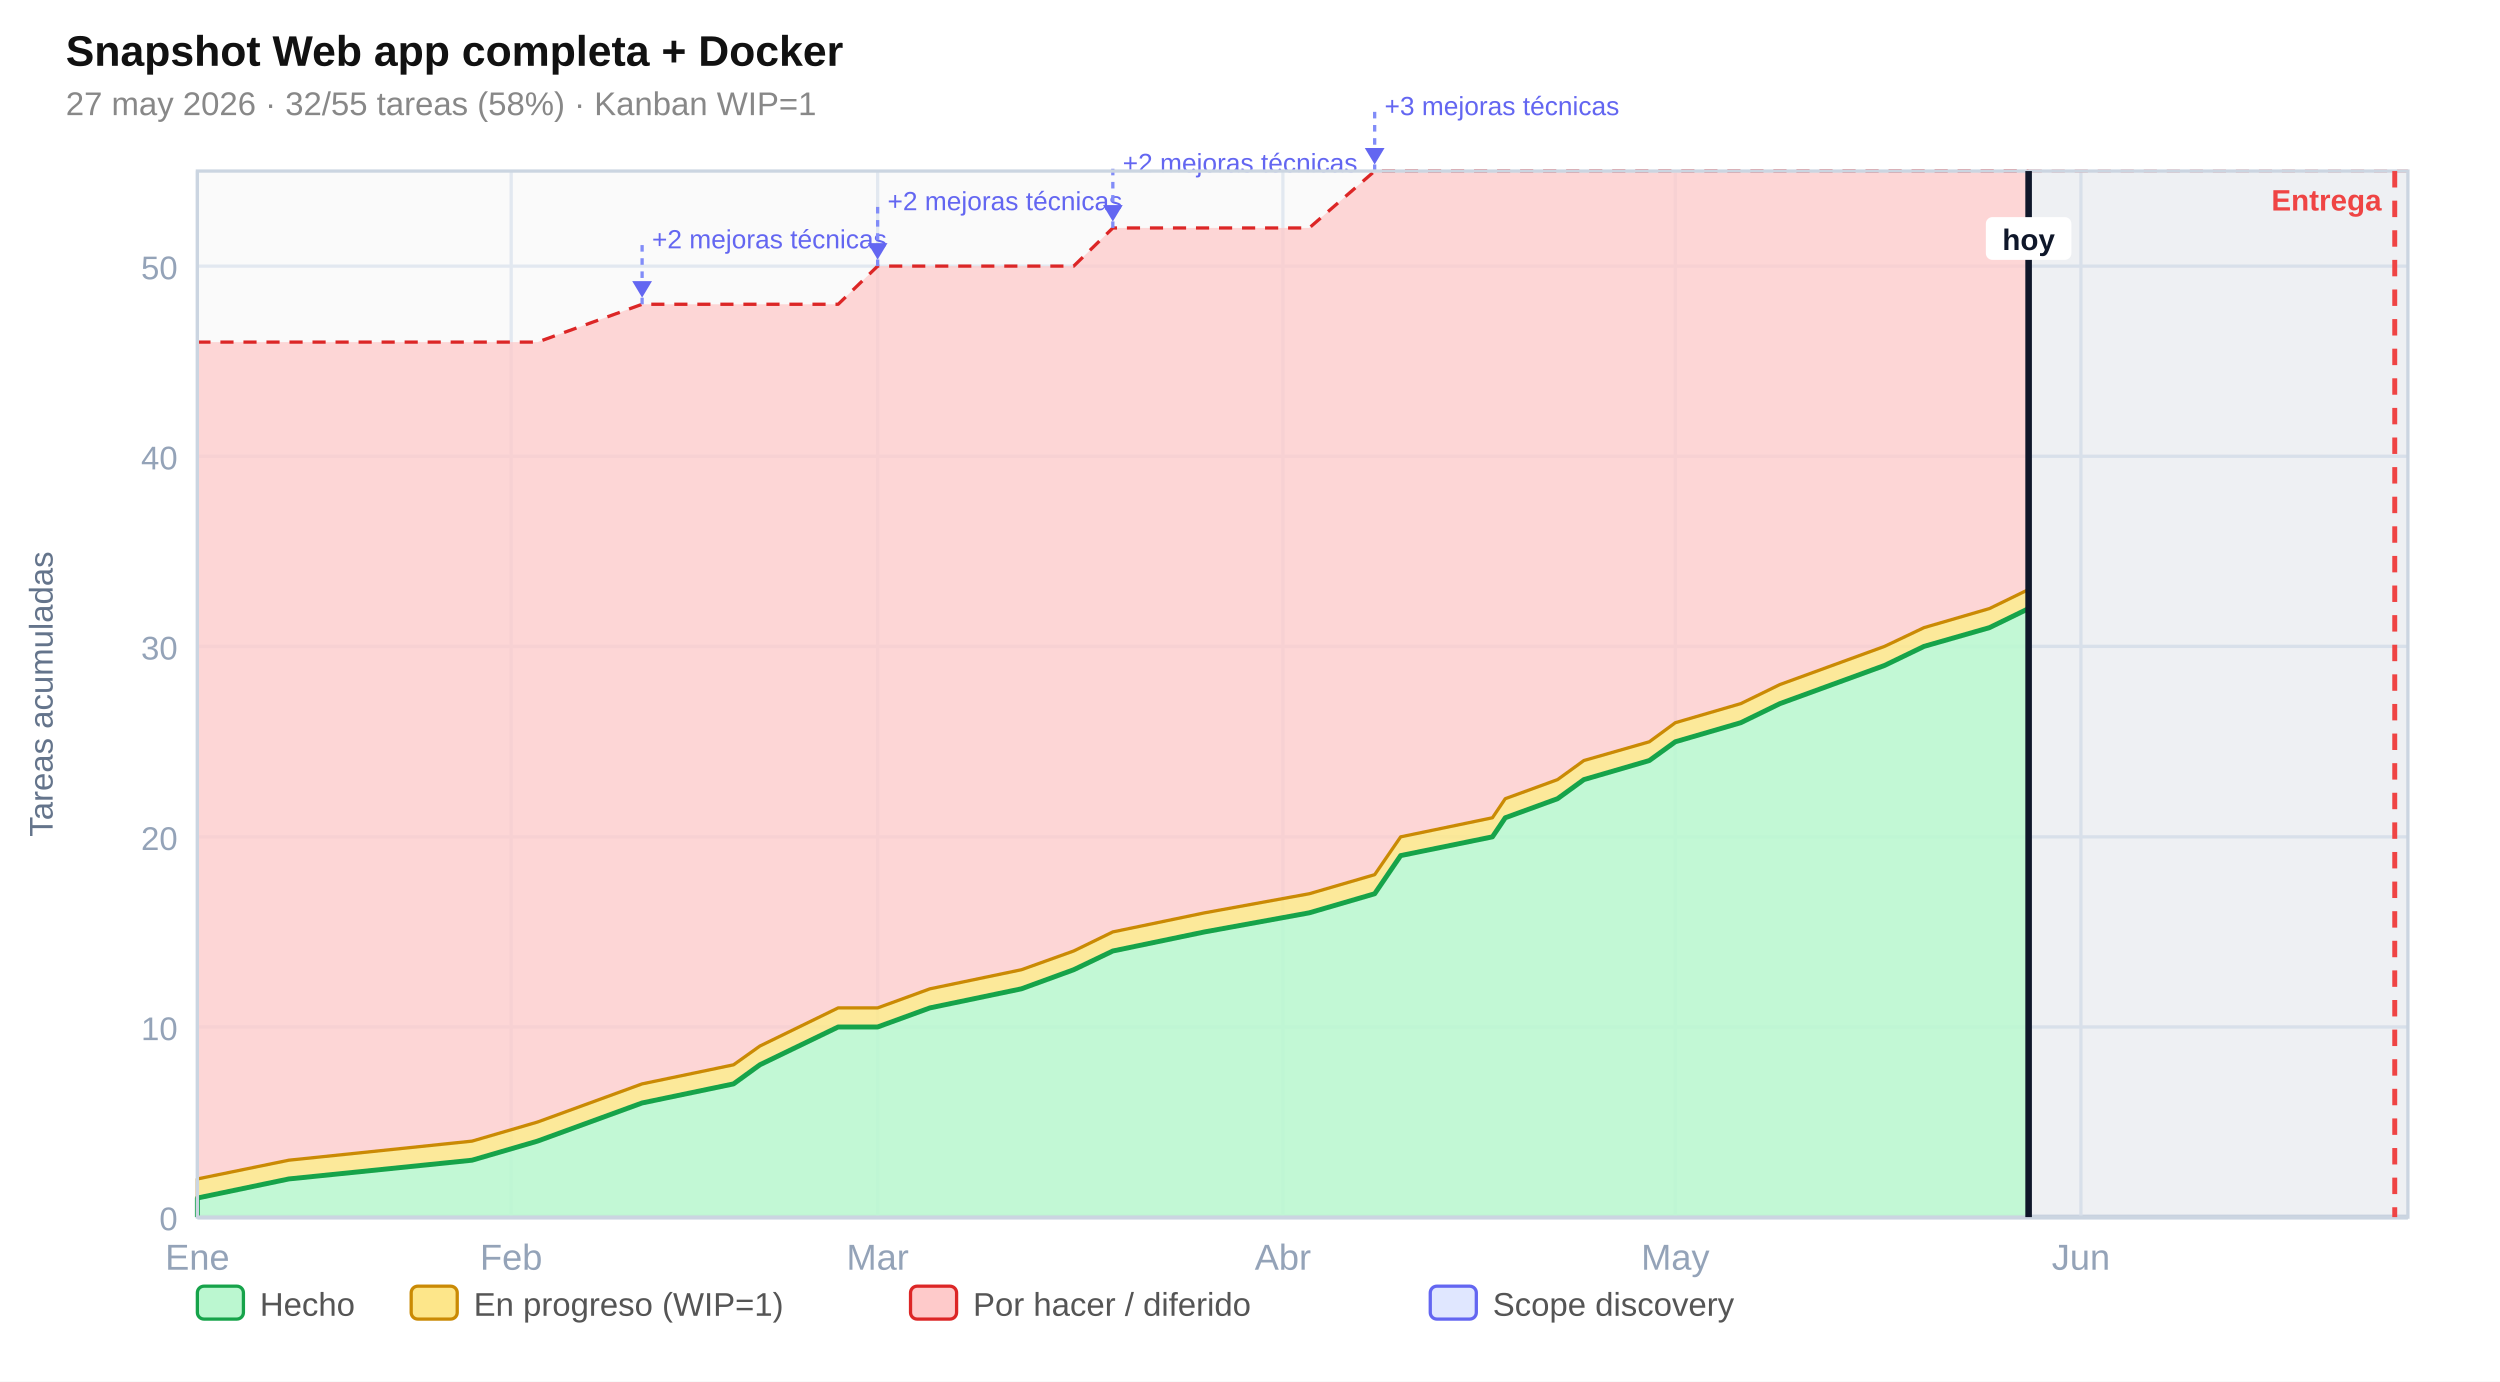
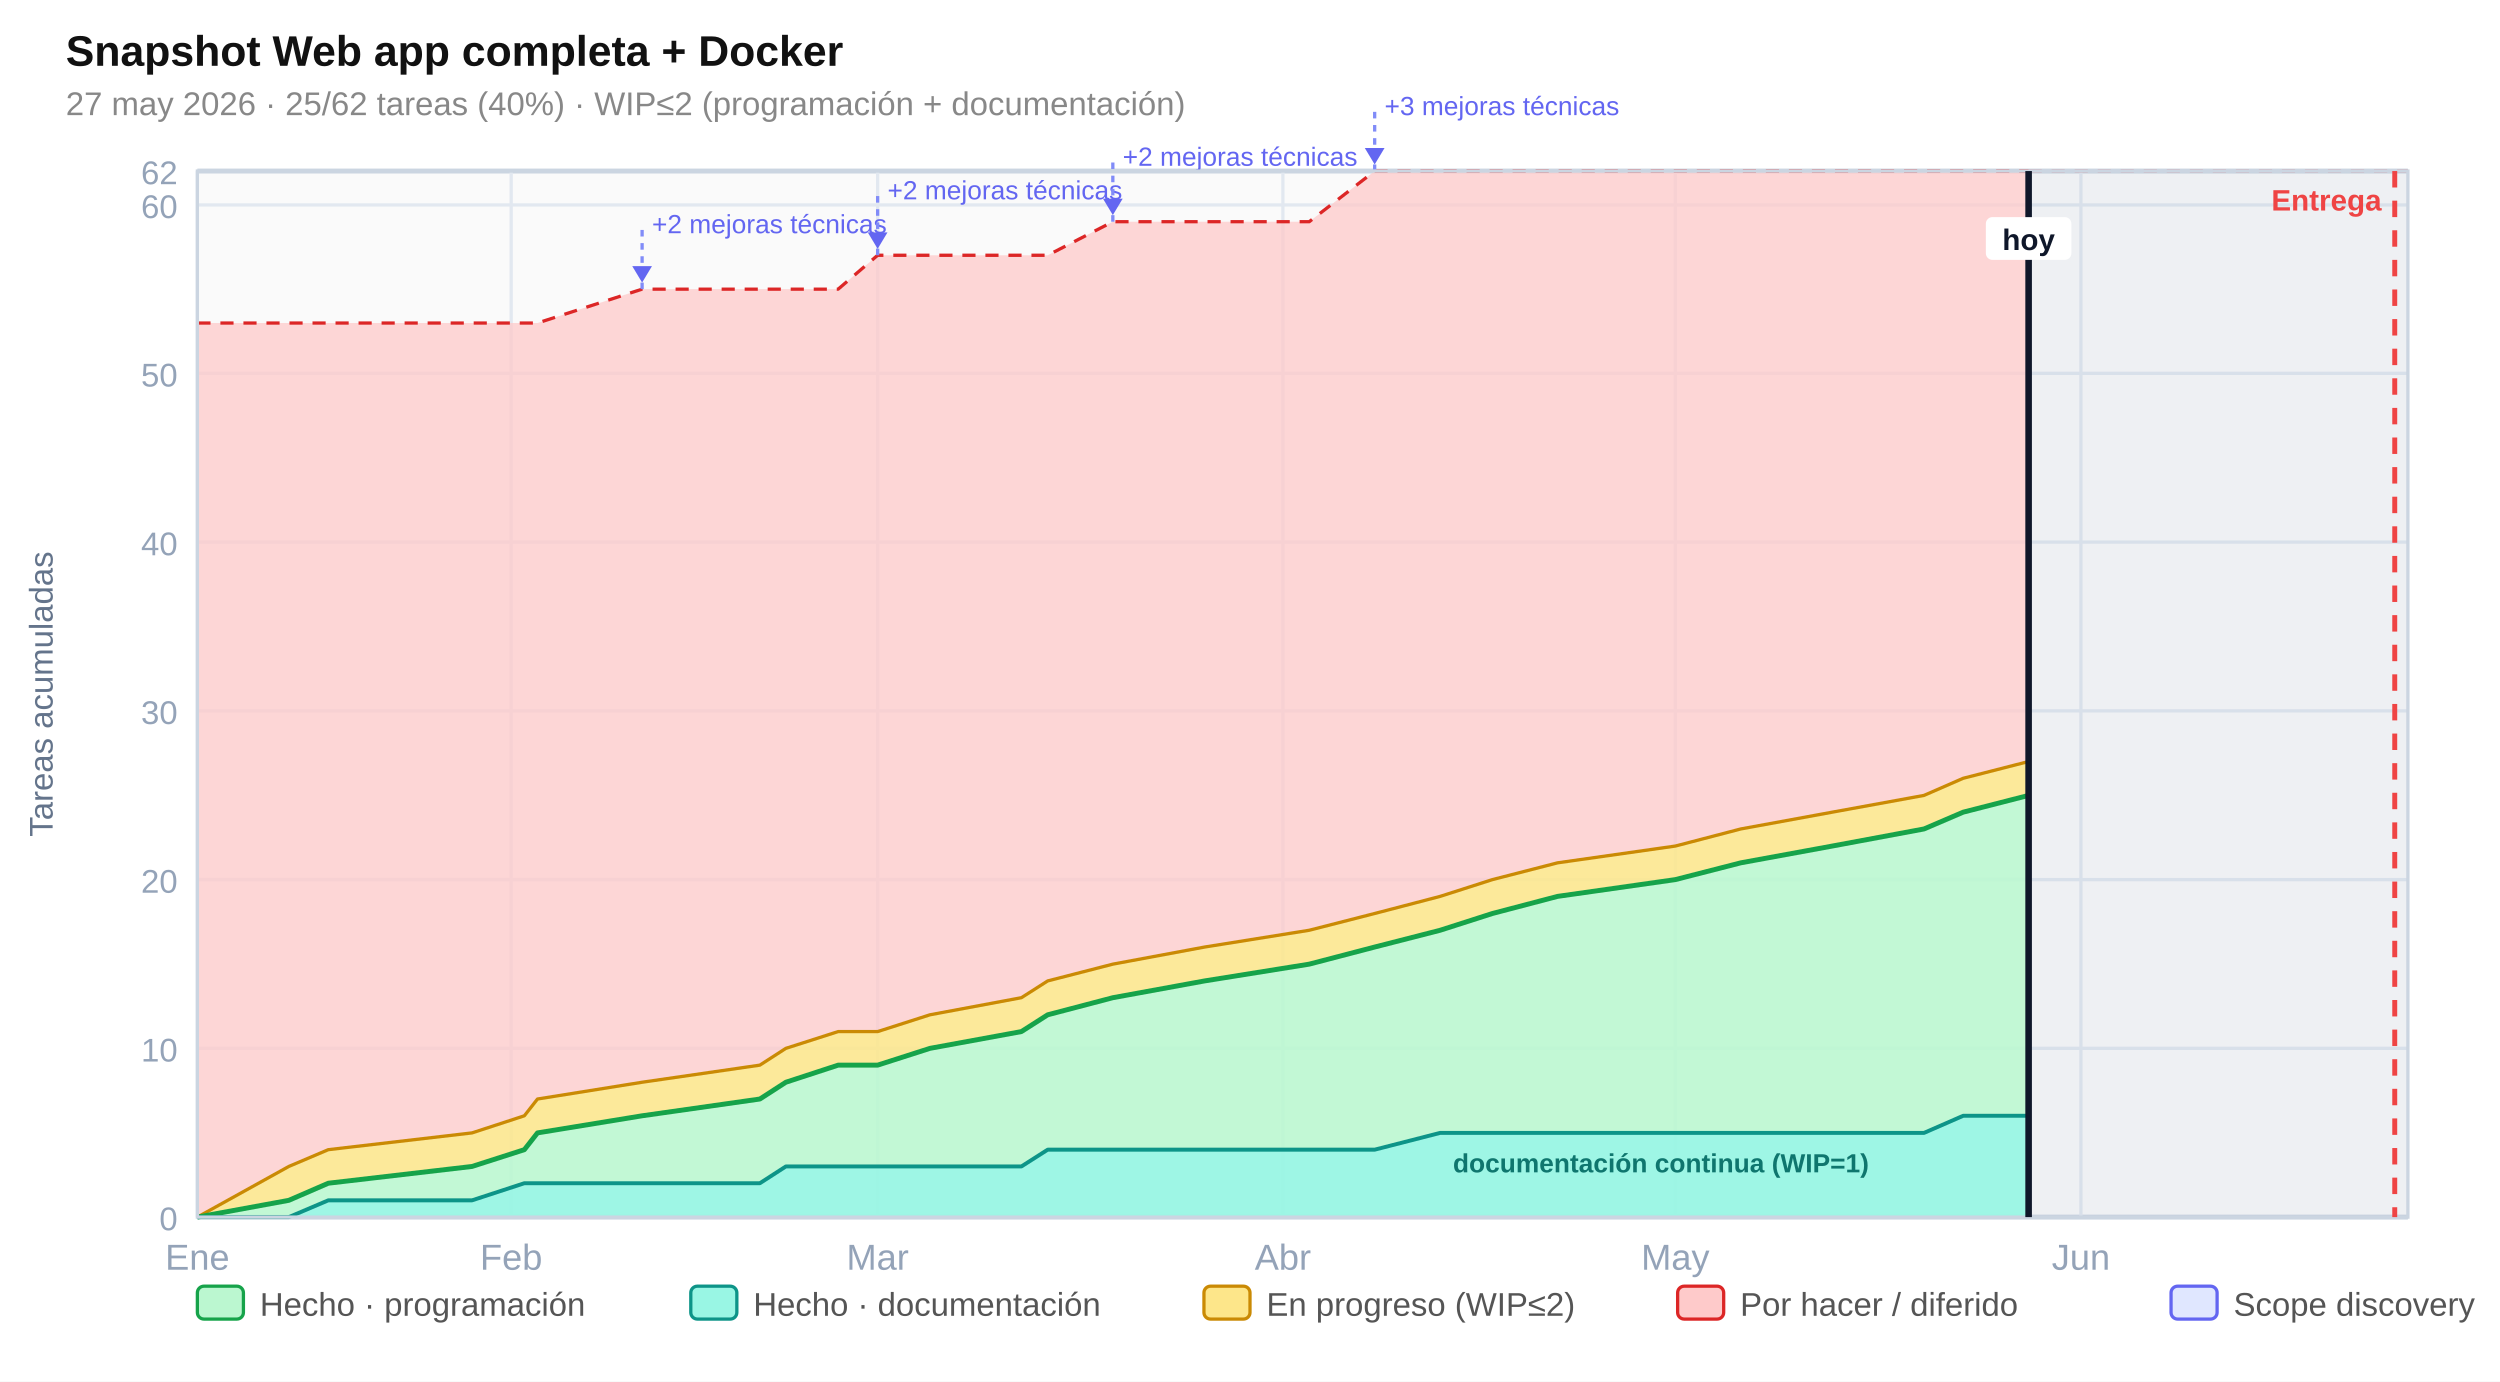
<svg xmlns="http://www.w3.org/2000/svg" viewBox="0 0 760 420" width="760" height="420">
  <defs>
    <style>text{font-family:-apple-system,BlinkMacSystemFont,"Segoe UI",Arial,sans-serif;}</style>
  </defs>
  <rect width="760" height="420" fill="#ffffff" />
  <rect x="60" y="52" width="672" height="318" fill="#FAFAFA" />
  <text x="20" y="20" font-size="13" font-weight="700" fill="#111111">Snapshot Web app completa + Docker</text>
-   <text x="20" y="35" font-size="10" fill="#888888">27 may 2026  ·  32/55 tareas (58%)  ·  Kanban WIP=1</text>
+   <text x="20" y="35" font-size="10" fill="#888888">27 may 2026  ·  25/62 tareas (40%)  ·  WIP≤2 (programación + documentación)</text>
  <line x1="60" y1="370.0" x2="732" y2="370.0" stroke="#CBD5E1" stroke-width="1.5" />
  <text x="54" y="374.0" font-size="10" text-anchor="end" fill="#94A3B8">0</text>
-   <line x1="60" y1="312.2" x2="732" y2="312.2" stroke="#E2E8F0" stroke-width="1" />
-   <text x="54" y="316.2" font-size="10" text-anchor="end" fill="#94A3B8">10</text>
-   <line x1="60" y1="254.4" x2="732" y2="254.4" stroke="#E2E8F0" stroke-width="1" />
-   <text x="54" y="258.4" font-size="10" text-anchor="end" fill="#94A3B8">20</text>
-   <line x1="60" y1="196.5" x2="732" y2="196.5" stroke="#E2E8F0" stroke-width="1" />
-   <text x="54" y="200.5" font-size="10" text-anchor="end" fill="#94A3B8">30</text>
-   <line x1="60" y1="138.7" x2="732" y2="138.7" stroke="#E2E8F0" stroke-width="1" />
-   <text x="54" y="142.7" font-size="10" text-anchor="end" fill="#94A3B8">40</text>
-   <line x1="60" y1="80.9" x2="732" y2="80.9" stroke="#E2E8F0" stroke-width="1" />
-   <text x="54" y="84.9" font-size="10" text-anchor="end" fill="#94A3B8">50</text>
+   <line x1="60" y1="318.7" x2="732" y2="318.7" stroke="#E2E8F0" stroke-width="1" />
+   <text x="54" y="322.7" font-size="10" text-anchor="end" fill="#94A3B8">10</text>
+   <line x1="60" y1="267.4" x2="732" y2="267.4" stroke="#E2E8F0" stroke-width="1" />
+   <text x="54" y="271.4" font-size="10" text-anchor="end" fill="#94A3B8">20</text>
+   <line x1="60" y1="216.1" x2="732" y2="216.1" stroke="#E2E8F0" stroke-width="1" />
+   <text x="54" y="220.1" font-size="10" text-anchor="end" fill="#94A3B8">30</text>
+   <line x1="60" y1="164.8" x2="732" y2="164.8" stroke="#E2E8F0" stroke-width="1" />
+   <text x="54" y="168.8" font-size="10" text-anchor="end" fill="#94A3B8">40</text>
+   <line x1="60" y1="113.5" x2="732" y2="113.5" stroke="#E2E8F0" stroke-width="1" />
+   <text x="54" y="117.5" font-size="10" text-anchor="end" fill="#94A3B8">50</text>
+   <line x1="60" y1="62.3" x2="732" y2="62.3" stroke="#E2E8F0" stroke-width="1" />
+   <text x="54" y="66.3" font-size="10" text-anchor="end" fill="#94A3B8">60</text>
+   <line x1="60" y1="52.0" x2="732" y2="52.0" stroke="#CBD5E1" stroke-width="1.5" />
+   <text x="54" y="56.0" font-size="10" text-anchor="end" fill="#94A3B8">62</text>
  <text x="16.0" y="211.0" font-size="10" fill="#64748B" text-anchor="middle" transform="rotate(-90,16.0,211.0)">Tareas acumuladas</text>
  <line x1="60.0" y1="52" x2="60.0" y2="370" stroke="#E2E8F0" stroke-width="1" />
  <text x="60.0" y="386" font-size="11" text-anchor="middle" fill="#94A3B8">Ene</text>
  <line x1="155.4" y1="52" x2="155.4" y2="370" stroke="#E2E8F0" stroke-width="1" />
  <text x="155.4" y="386" font-size="11" text-anchor="middle" fill="#94A3B8">Feb</text>
  <line x1="266.8" y1="52" x2="266.8" y2="370" stroke="#E2E8F0" stroke-width="1" />
  <text x="266.8" y="386" font-size="11" text-anchor="middle" fill="#94A3B8">Mar</text>
  <line x1="390.0" y1="52" x2="390.0" y2="370" stroke="#E2E8F0" stroke-width="1" />
  <text x="390.0" y="386" font-size="11" text-anchor="middle" fill="#94A3B8">Abr</text>
  <line x1="509.3" y1="52" x2="509.3" y2="370" stroke="#E2E8F0" stroke-width="1" />
  <text x="509.3" y="386" font-size="11" text-anchor="middle" fill="#94A3B8">May</text>
  <line x1="632.6" y1="52" x2="632.6" y2="370" stroke="#E2E8F0" stroke-width="1" />
  <text x="632.6" y="386" font-size="11" text-anchor="middle" fill="#94A3B8">Jun</text>
  <rect x="616.7" y="52" width="115.3" height="318" fill="#94A3B8" opacity="0.12" />
  <line x1="616.7" y1="52.0" x2="732.0" y2="52.0" stroke="#DC2626" stroke-width="1" stroke-dasharray="4,3" opacity="0.4" />
-   <polygon points="60.0,104.0 60.0,104.0 87.8,104.0 143.5,104.0 163.4,104.0 195.2,92.5 223.0,92.5 231.0,92.5 254.8,92.5 266.8,80.9 282.7,80.9 310.5,80.9 326.4,80.9 338.3,69.3 366.2,69.3 398.0,69.3 417.9,52.0 425.8,52.0 453.7,52.0 457.6,52.0 473.5,52.0 481.5,52.0 501.4,52.0 509.3,52.0 529.2,52.0 541.1,52.0 557.0,52.0 572.9,52.0 584.9,52.0 604.8,52.0 616.7,52.0 616.7,179.2 604.8,185.0 584.9,190.8 572.9,196.5 557.0,202.3 541.1,208.1 529.2,213.9 509.3,219.7 501.4,225.5 481.5,231.2 473.5,237.0 457.6,242.8 453.7,248.6 425.8,254.4 417.9,265.9 398.0,271.7 366.2,277.5 338.3,283.3 326.4,289.1 310.5,294.8 282.7,300.6 266.8,306.4 254.8,306.4 231.0,318.0 223.0,323.7 195.2,329.5 163.4,341.1 143.5,346.9 87.8,352.7 60.0,358.4 60.0,364.2" fill="#FECACA" opacity="0.75" />
-   <polygon points="60.0,364.2 60.0,358.4 87.8,352.7 143.5,346.9 163.4,341.1 195.2,329.5 223.0,323.7 231.0,318.0 254.8,306.4 266.8,306.4 282.7,300.6 310.5,294.8 326.4,289.1 338.3,283.3 366.2,277.5 398.0,271.7 417.9,265.9 425.8,254.4 453.7,248.6 457.6,242.8 473.5,237.0 481.5,231.2 501.4,225.5 509.3,219.7 529.2,213.9 541.1,208.1 557.0,202.3 572.9,196.5 584.9,190.8 604.8,185.0 616.7,179.2 616.7,185.0 604.8,190.8 584.9,196.5 572.9,202.3 557.0,208.1 541.1,213.9 529.2,219.7 509.3,225.5 501.4,231.2 481.5,237.0 473.5,242.8 457.6,248.6 453.7,254.4 425.8,260.1 417.9,271.7 398.0,277.5 366.2,283.3 338.3,289.1 326.4,294.8 310.5,300.6 282.7,306.4 266.8,312.2 254.8,312.2 231.0,323.7 223.0,329.5 195.2,335.3 163.4,346.9 143.5,352.7 87.8,358.4 60.0,364.2 60.0,370.0" fill="#FDE68A" opacity="0.85" />
-   <polygon points="60.0,370.0 60.0,364.2 87.8,358.4 143.5,352.7 163.4,346.9 195.2,335.3 223.0,329.5 231.0,323.7 254.8,312.2 266.8,312.2 282.7,306.4 310.5,300.6 326.4,294.8 338.3,289.1 366.2,283.3 398.0,277.5 417.9,271.7 425.8,260.1 453.7,254.4 457.6,248.6 473.5,242.8 481.5,237.0 501.4,231.2 509.3,225.5 529.2,219.7 541.1,213.9 557.0,208.1 572.9,202.3 584.9,196.5 604.8,190.8 616.7,185.0 616.7,370.0 604.8,370.0 584.9,370.0 572.9,370.0 557.0,370.0 541.1,370.0 529.2,370.0 509.3,370.0 501.4,370.0 481.5,370.0 473.5,370.0 457.6,370.0 453.7,370.0 425.8,370.0 417.9,370.0 398.0,370.0 366.2,370.0 338.3,370.0 326.4,370.0 310.5,370.0 282.7,370.0 266.8,370.0 254.8,370.0 231.0,370.0 223.0,370.0 195.2,370.0 163.4,370.0 143.5,370.0 87.8,370.0 60.0,370.0 60.0,370.0" fill="#BBF7D0" opacity="0.90" />
-   <polyline points="60.0,370.0 60.0,364.2 87.8,358.4 143.5,352.7 163.4,346.9 195.2,335.3 223.0,329.5 231.0,323.7 254.8,312.2 266.8,312.2 282.7,306.4 310.5,300.6 326.4,294.8 338.3,289.1 366.2,283.3 398.0,277.5 417.9,271.7 425.8,260.1 453.7,254.4 457.6,248.6 473.5,242.8 481.5,237.0 501.4,231.2 509.3,225.5 529.2,219.7 541.1,213.9 557.0,208.1 572.9,202.3 584.9,196.5 604.8,190.8 616.7,185.0" fill="none" stroke="#16A34A" stroke-width="1.5" stroke-linejoin="round" />
-   <polyline points="60.0,364.2 60.0,358.4 87.8,352.7 143.5,346.9 163.4,341.1 195.2,329.5 223.0,323.7 231.0,318.0 254.8,306.4 266.8,306.4 282.7,300.6 310.5,294.8 326.4,289.1 338.3,283.3 366.2,277.5 398.0,271.7 417.9,265.9 425.8,254.4 453.7,248.6 457.6,242.8 473.5,237.0 481.5,231.2 501.4,225.5 509.3,219.7 529.2,213.9 541.1,208.1 557.0,202.3 572.9,196.5 584.9,190.8 604.8,185.0 616.7,179.2" fill="none" stroke="#CA8A04" stroke-width="1" stroke-linejoin="round" />
-   <polyline points="60.0,104.0 60.0,104.0 87.8,104.0 143.5,104.0 163.4,104.0 195.2,92.5 223.0,92.5 231.0,92.5 254.8,92.5 266.8,80.9 282.7,80.9 310.5,80.9 326.4,80.9 338.3,69.3 366.2,69.3 398.0,69.3 417.9,52.0 425.8,52.0 453.7,52.0 457.6,52.0 473.5,52.0 481.5,52.0 501.4,52.0 509.3,52.0 529.2,52.0 541.1,52.0 557.0,52.0 572.9,52.0 584.9,52.0 604.8,52.0 616.7,52.0" fill="none" stroke="#DC2626" stroke-width="1" stroke-linejoin="round" stroke-dasharray="4,3" />
-   <line x1="195.2" y1="92.5" x2="195.2" y2="74.5" stroke="#818CF8" stroke-width="1" stroke-dasharray="2,2" />
-   <text x="198.2" y="75.5" font-size="8" fill="#6366F1">+2 mejoras técnicas</text>
-   <polygon points="195.2,90.473 192.2,85.473 198.2,85.473" fill="#6366F1" />
-   <line x1="266.8" y1="80.9" x2="266.8" y2="62.9" stroke="#818CF8" stroke-width="1" stroke-dasharray="2,2" />
-   <text x="269.8" y="63.9" font-size="8" fill="#6366F1">+2 mejoras técnicas</text>
-   <polygon points="266.8,78.909 263.8,73.909 269.8,73.909" fill="#6366F1" />
-   <line x1="338.3" y1="69.3" x2="338.3" y2="51.3" stroke="#818CF8" stroke-width="1" stroke-dasharray="2,2" />
-   <text x="341.3" y="52.3" font-size="8" fill="#6366F1">+2 mejoras técnicas</text>
-   <polygon points="338.3,67.345 335.3,62.345 341.3,62.345" fill="#6366F1" />
+   <polygon points="60.0,98.2 87.8,98.2 99.8,98.2 143.5,98.2 159.4,98.2 163.4,98.2 195.2,87.9 231.0,87.9 238.9,87.9 254.8,87.9 266.8,77.6 282.7,77.6 310.5,77.6 318.5,77.6 338.3,67.4 366.2,67.4 398.0,67.4 417.9,52.0 437.8,52.0 453.7,52.0 473.5,52.0 509.3,52.0 529.2,52.0 557.0,52.0 584.9,52.0 596.8,52.0 616.7,52.0 616.7,231.5 596.8,236.6 584.9,241.8 557.0,246.9 529.2,252.0 509.3,257.2 473.5,262.3 453.7,267.4 437.8,272.5 417.9,277.7 398.0,282.8 366.2,287.9 338.3,293.1 318.5,298.2 310.5,303.3 282.7,308.5 266.8,313.6 254.8,313.6 238.9,318.7 231.0,323.8 195.2,329.0 163.4,334.1 159.4,339.2 143.5,344.4 99.8,349.5 87.8,354.6 60.0,370.0" fill="#FECACA" opacity="0.75" />
+   <polygon points="60.0,370.0 87.8,354.6 99.8,349.5 143.5,344.4 159.4,339.2 163.4,334.1 195.2,329.0 231.0,323.8 238.9,318.7 254.8,313.6 266.8,313.6 282.7,308.5 310.5,303.3 318.5,298.2 338.3,293.1 366.2,287.9 398.0,282.8 417.9,277.7 437.8,272.5 453.7,267.4 473.5,262.3 509.3,257.2 529.2,252.0 557.0,246.9 584.9,241.8 596.8,236.6 616.7,231.5 616.7,241.8 596.8,246.9 584.9,252.0 557.0,257.2 529.2,262.3 509.3,267.4 473.5,272.5 453.7,277.7 437.8,282.8 417.9,287.9 398.0,293.1 366.2,298.2 338.3,303.3 318.5,308.5 310.5,313.6 282.7,318.7 266.8,323.8 254.8,323.8 238.9,329.0 231.0,334.1 195.2,339.2 163.4,344.4 159.4,349.5 143.5,354.6 99.8,359.7 87.8,364.9 60.0,370.0" fill="#FDE68A" opacity="0.85" />
+   <polygon points="60.0,370.0 87.8,364.9 99.8,359.7 143.5,354.6 159.4,349.5 163.4,344.4 195.2,339.2 231.0,334.1 238.9,329.0 254.8,323.8 266.8,323.8 282.7,318.7 310.5,313.6 318.5,308.5 338.3,303.3 366.2,298.2 398.0,293.1 417.9,287.9 437.8,282.8 453.7,277.7 473.5,272.5 509.3,267.4 529.2,262.3 557.0,257.2 584.9,252.0 596.8,246.9 616.7,241.8 616.7,339.2 596.8,339.2 584.9,344.4 557.0,344.4 529.2,344.4 509.3,344.4 473.5,344.4 453.7,344.4 437.8,344.4 417.9,349.5 398.0,349.5 366.2,349.5 338.3,349.5 318.5,349.5 310.5,354.6 282.7,354.6 266.8,354.6 254.8,354.6 238.9,354.6 231.0,359.7 195.2,359.7 163.4,359.7 159.4,359.7 143.5,364.9 99.8,364.9 87.8,370.0 60.0,370.0" fill="#BBF7D0" opacity="0.90" />
+   <polygon points="60.0,370.0 87.8,370.0 99.8,364.9 143.5,364.9 159.4,359.7 163.4,359.7 195.2,359.7 231.0,359.7 238.9,354.6 254.8,354.6 266.8,354.6 282.7,354.6 310.5,354.6 318.5,349.5 338.3,349.5 366.2,349.5 398.0,349.5 417.9,349.5 437.8,344.4 453.7,344.4 473.5,344.4 509.3,344.4 529.2,344.4 557.0,344.4 584.9,344.4 596.8,339.2 616.7,339.2 616.7,370.0 596.8,370.0 584.9,370.0 557.0,370.0 529.2,370.0 509.3,370.0 473.5,370.0 453.7,370.0 437.8,370.0 417.9,370.0 398.0,370.0 366.2,370.0 338.3,370.0 318.5,370.0 310.5,370.0 282.7,370.0 266.8,370.0 254.8,370.0 238.9,370.0 231.0,370.0 195.2,370.0 163.4,370.0 159.4,370.0 143.5,370.0 99.8,370.0 87.8,370.0 60.0,370.0" fill="#99F6E4" opacity="0.95" />
+   <polyline points="60.0,98.2 87.8,98.2 99.8,98.2 143.5,98.2 159.4,98.2 163.4,98.2 195.2,87.9 231.0,87.9 238.9,87.9 254.8,87.9 266.8,77.6 282.7,77.6 310.5,77.6 318.5,77.6 338.3,67.4 366.2,67.4 398.0,67.4 417.9,52.0 437.8,52.0 453.7,52.0 473.5,52.0 509.3,52.0 529.2,52.0 557.0,52.0 584.9,52.0 596.8,52.0 616.7,52.0" fill="none" stroke="#DC2626" stroke-width="1" stroke-linejoin="round" stroke-dasharray="4,3" />
+   <polyline points="60.0,370.0 87.8,354.6 99.8,349.5 143.5,344.4 159.4,339.2 163.4,334.1 195.2,329.0 231.0,323.8 238.9,318.7 254.8,313.6 266.8,313.6 282.7,308.5 310.5,303.3 318.5,298.2 338.3,293.1 366.2,287.9 398.0,282.8 417.9,277.7 437.8,272.5 453.7,267.4 473.5,262.3 509.3,257.2 529.2,252.0 557.0,246.9 584.9,241.8 596.8,236.6 616.7,231.5" fill="none" stroke="#CA8A04" stroke-width="1" stroke-linejoin="round" />
+   <polyline points="60.0,370.0 87.8,364.9 99.8,359.7 143.5,354.6 159.4,349.5 163.4,344.4 195.2,339.2 231.0,334.1 238.9,329.0 254.8,323.8 266.8,323.8 282.7,318.7 310.5,313.6 318.5,308.5 338.3,303.3 366.2,298.2 398.0,293.1 417.9,287.9 437.8,282.8 453.7,277.7 473.5,272.5 509.3,267.4 529.2,262.3 557.0,257.2 584.9,252.0 596.8,246.9 616.7,241.8" fill="none" stroke="#16A34A" stroke-width="1.5" stroke-linejoin="round" />
+   <polyline points="60.0,370.0 87.8,370.0 99.8,364.9 143.5,364.9 159.4,359.7 163.4,359.7 195.2,359.7 231.0,359.7 238.9,354.6 254.8,354.6 266.8,354.6 282.7,354.6 310.5,354.6 318.5,349.5 338.3,349.5 366.2,349.5 398.0,349.5 417.9,349.5 437.8,344.4 453.7,344.4 473.5,344.4 509.3,344.4 529.2,344.4 557.0,344.4 584.9,344.4 596.8,339.2 616.7,339.2" fill="none" stroke="#0D9488" stroke-width="1.2" stroke-linejoin="round" />
+   <line x1="195.2" y1="87.9" x2="195.2" y2="69.9" stroke="#818CF8" stroke-width="1" stroke-dasharray="2,2" />
+   <text x="198.2" y="70.9" font-size="8" fill="#6366F1">+2 mejoras técnicas</text>
+   <polygon points="195.2,85.903 192.2,80.903 198.2,80.903" fill="#6366F1" />
+   <line x1="266.8" y1="77.6" x2="266.8" y2="59.6" stroke="#818CF8" stroke-width="1" stroke-dasharray="2,2" />
+   <text x="269.8" y="60.6" font-size="8" fill="#6366F1">+2 mejoras técnicas</text>
+   <polygon points="266.8,75.645 263.8,70.645 269.8,70.645" fill="#6366F1" />
+   <line x1="338.3" y1="67.4" x2="338.3" y2="49.4" stroke="#818CF8" stroke-width="1" stroke-dasharray="2,2" />
+   <text x="341.3" y="50.4" font-size="8" fill="#6366F1">+2 mejoras técnicas</text>
+   <polygon points="338.3,65.387 335.3,60.387 341.3,60.387" fill="#6366F1" />
  <line x1="417.9" y1="52.0" x2="417.9" y2="34.0" stroke="#818CF8" stroke-width="1" stroke-dasharray="2,2" />
  <text x="420.9" y="35.0" font-size="8" fill="#6366F1">+3 mejoras técnicas</text>
  <polygon points="417.9,50.0 414.9,45.0 420.9,45.0" fill="#6366F1" />
+   <text x="441.7" y="356.4" font-size="8" fill="#0F766E" font-weight="600">documentación continua (WIP=1)</text>
  <rect x="60" y="52" width="672" height="318" fill="none" stroke="#CBD5E1" stroke-width="1" />
  <line x1="728.0" y1="52" x2="728.0" y2="370" stroke="#EF4444" stroke-width="1.5" stroke-dasharray="5,4" />
  <text x="724.0" y="64" font-size="9" text-anchor="end" fill="#EF4444" font-weight="600">Entrega</text>
  <line x1="616.7" y1="52" x2="616.7" y2="370" stroke="#0F172A" stroke-width="2" />
  <rect x="603.7" y="66" width="26" height="13" fill="#ffffff" rx="2" />
  <text x="616.7" y="76" font-size="9" text-anchor="middle" fill="#0F172A" font-weight="700">hoy</text>
  <rect x="60" y="391" width="14" height="10" fill="#BBF7D0" stroke="#16A34A" stroke-width="1" rx="2" />
-   <text x="79" y="400" font-size="10" fill="#555555">Hecho</text>
-   <rect x="125.0" y="391" width="14" height="10" fill="#FDE68A" stroke="#CA8A04" stroke-width="1" rx="2" />
-   <text x="144.0" y="400" font-size="10" fill="#555555">En progreso (WIP=1)</text>
-   <rect x="276.8" y="391" width="14" height="10" fill="#FECACA" stroke="#DC2626" stroke-width="1" rx="2" />
-   <text x="295.8" y="400" font-size="10" fill="#555555">Por hacer / diferido</text>
-   <rect x="434.8" y="391" width="14" height="10" fill="#E0E7FF" stroke="#6366F1" stroke-width="1" rx="2" />
-   <text x="453.8" y="400" font-size="10" fill="#555555">Scope discovery</text>
+   <text x="79" y="400" font-size="10" fill="#555555">Hecho · programación</text>
+   <rect x="210.0" y="391" width="14" height="10" fill="#99F6E4" stroke="#0D9488" stroke-width="1" rx="2" />
+   <text x="229.0" y="400" font-size="10" fill="#555555">Hecho · documentación</text>
+   <rect x="366.0" y="391" width="14" height="10" fill="#FDE68A" stroke="#CA8A04" stroke-width="1" rx="2" />
+   <text x="385.0" y="400" font-size="10" fill="#555555">En progreso (WIP≤2)</text>
+   <rect x="510.0" y="391" width="14" height="10" fill="#FECACA" stroke="#DC2626" stroke-width="1" rx="2" />
+   <text x="529.0" y="400" font-size="10" fill="#555555">Por hacer / diferido</text>
+   <rect x="660.0" y="391" width="14" height="10" fill="#E0E7FF" stroke="#6366F1" stroke-width="1" rx="2" />
+   <text x="679.0" y="400" font-size="10" fill="#555555">Scope discovery</text>
</svg>
